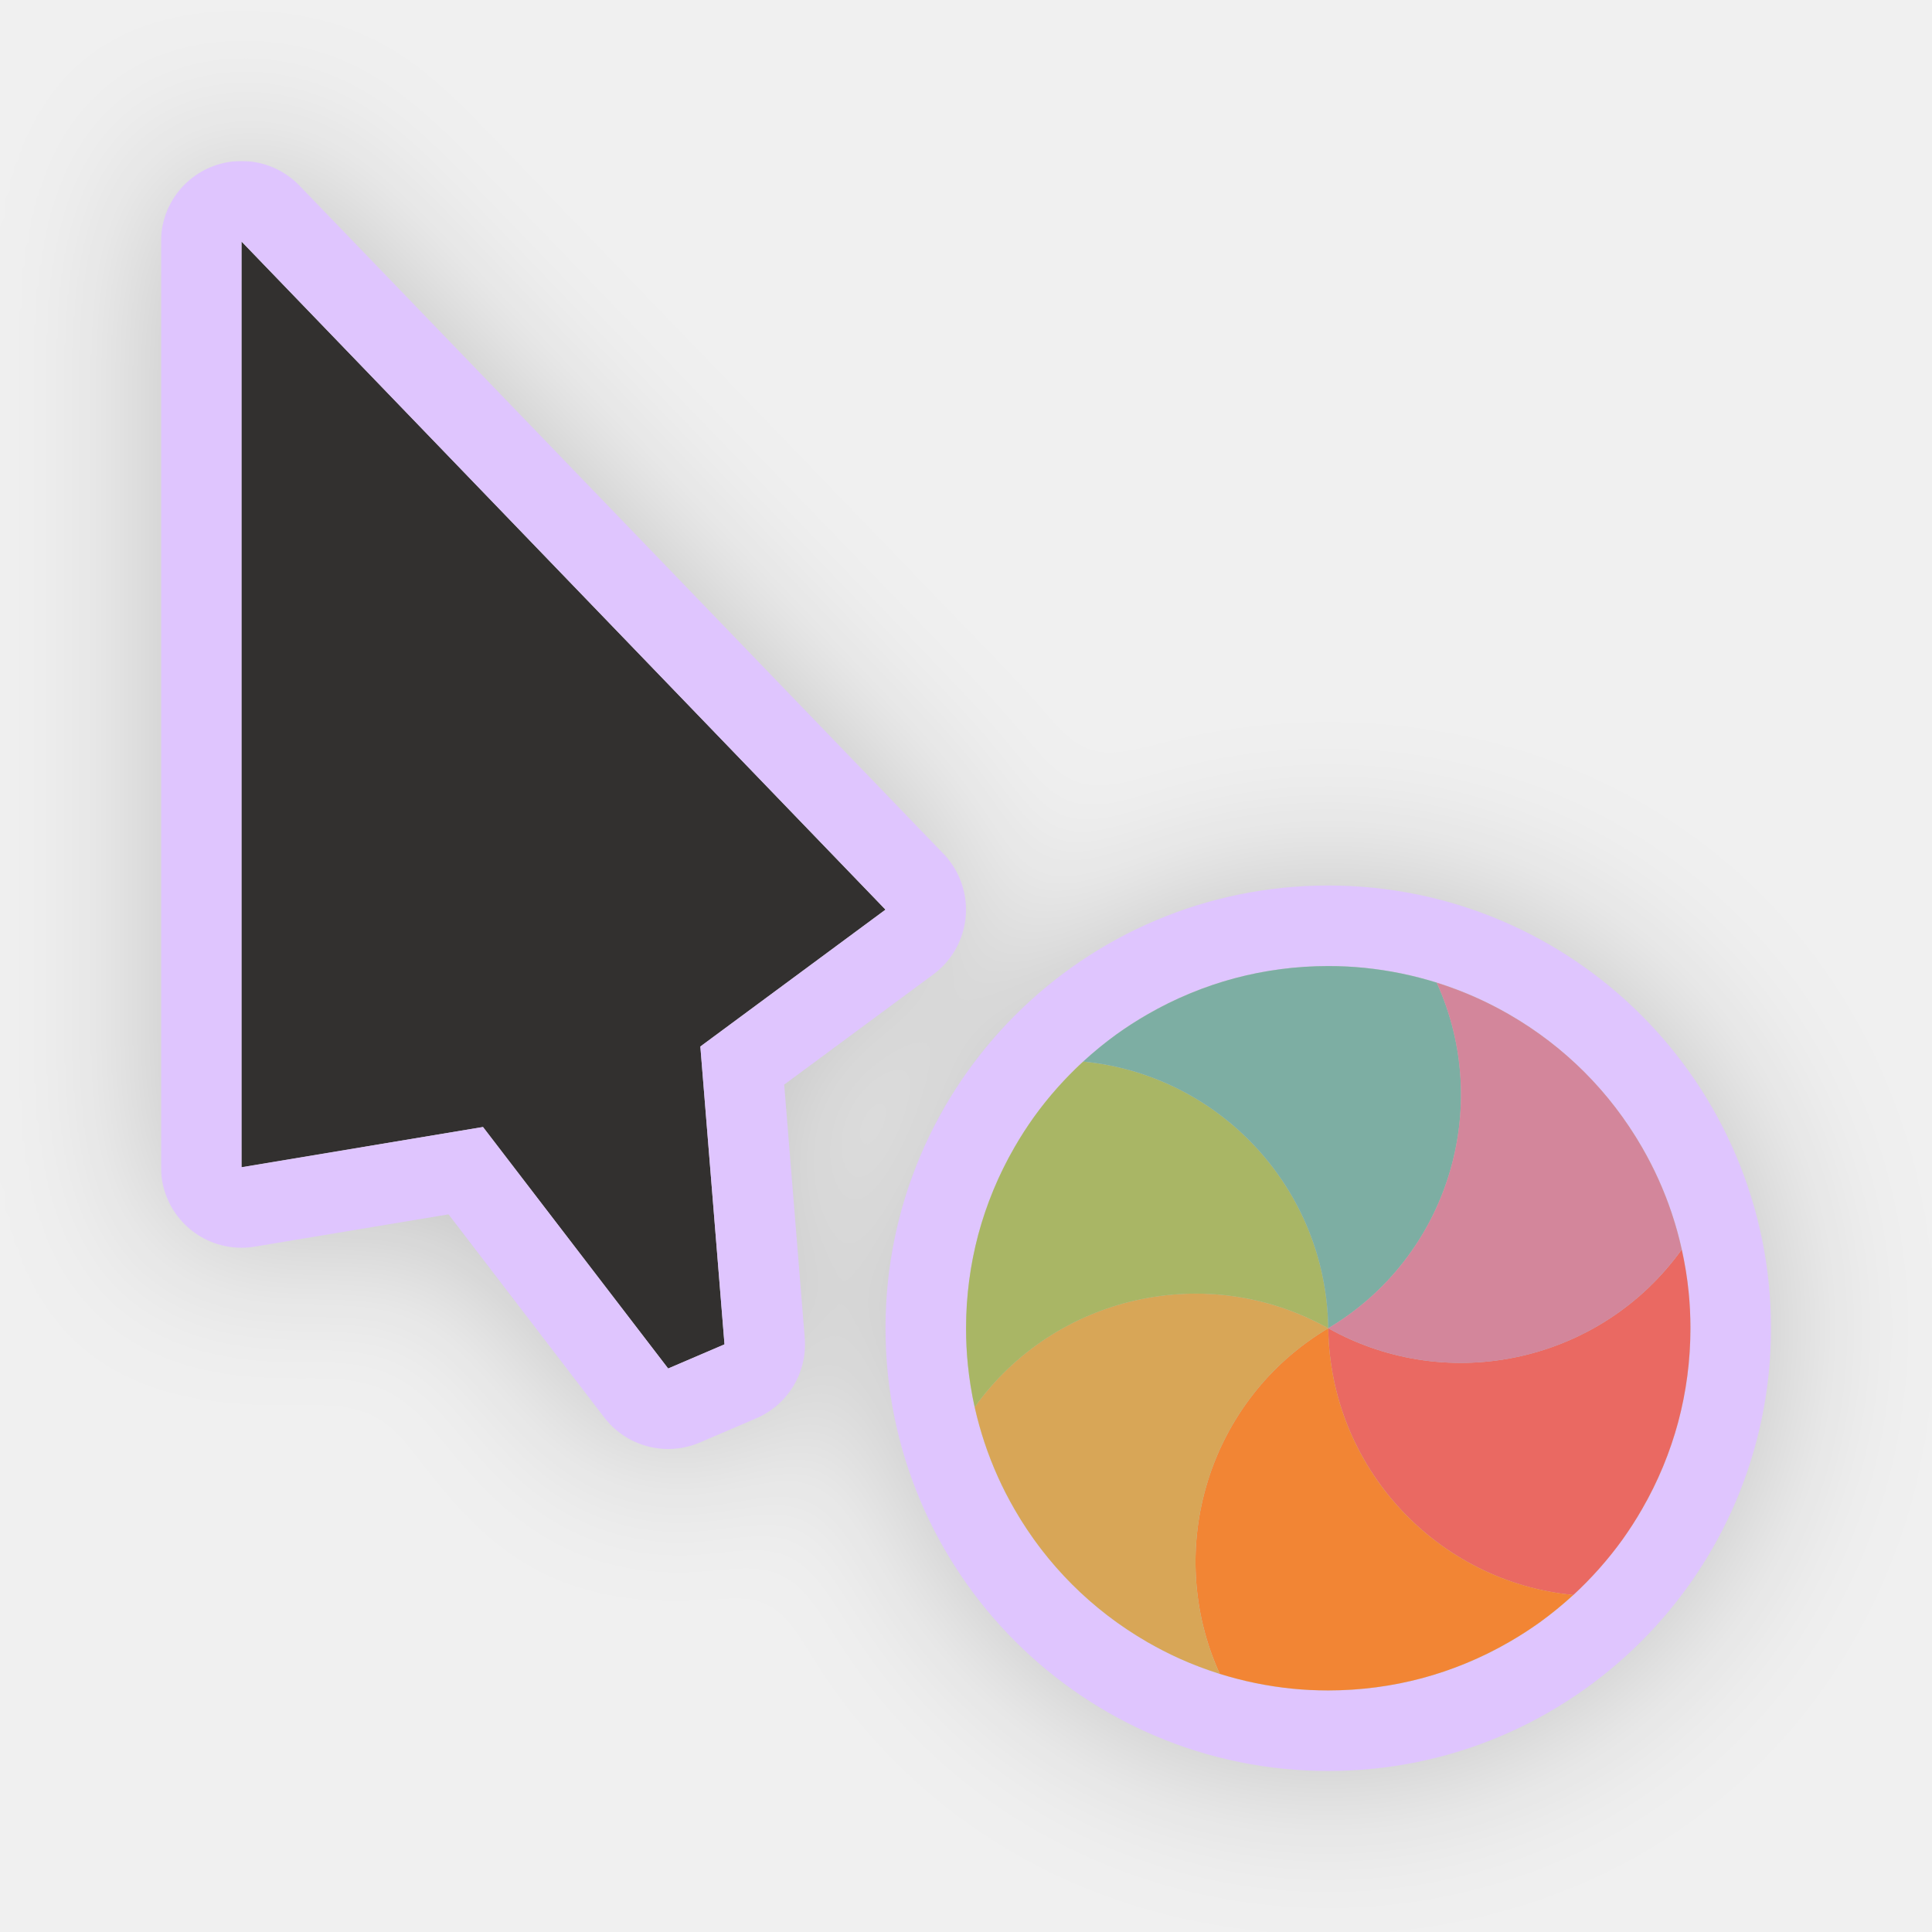
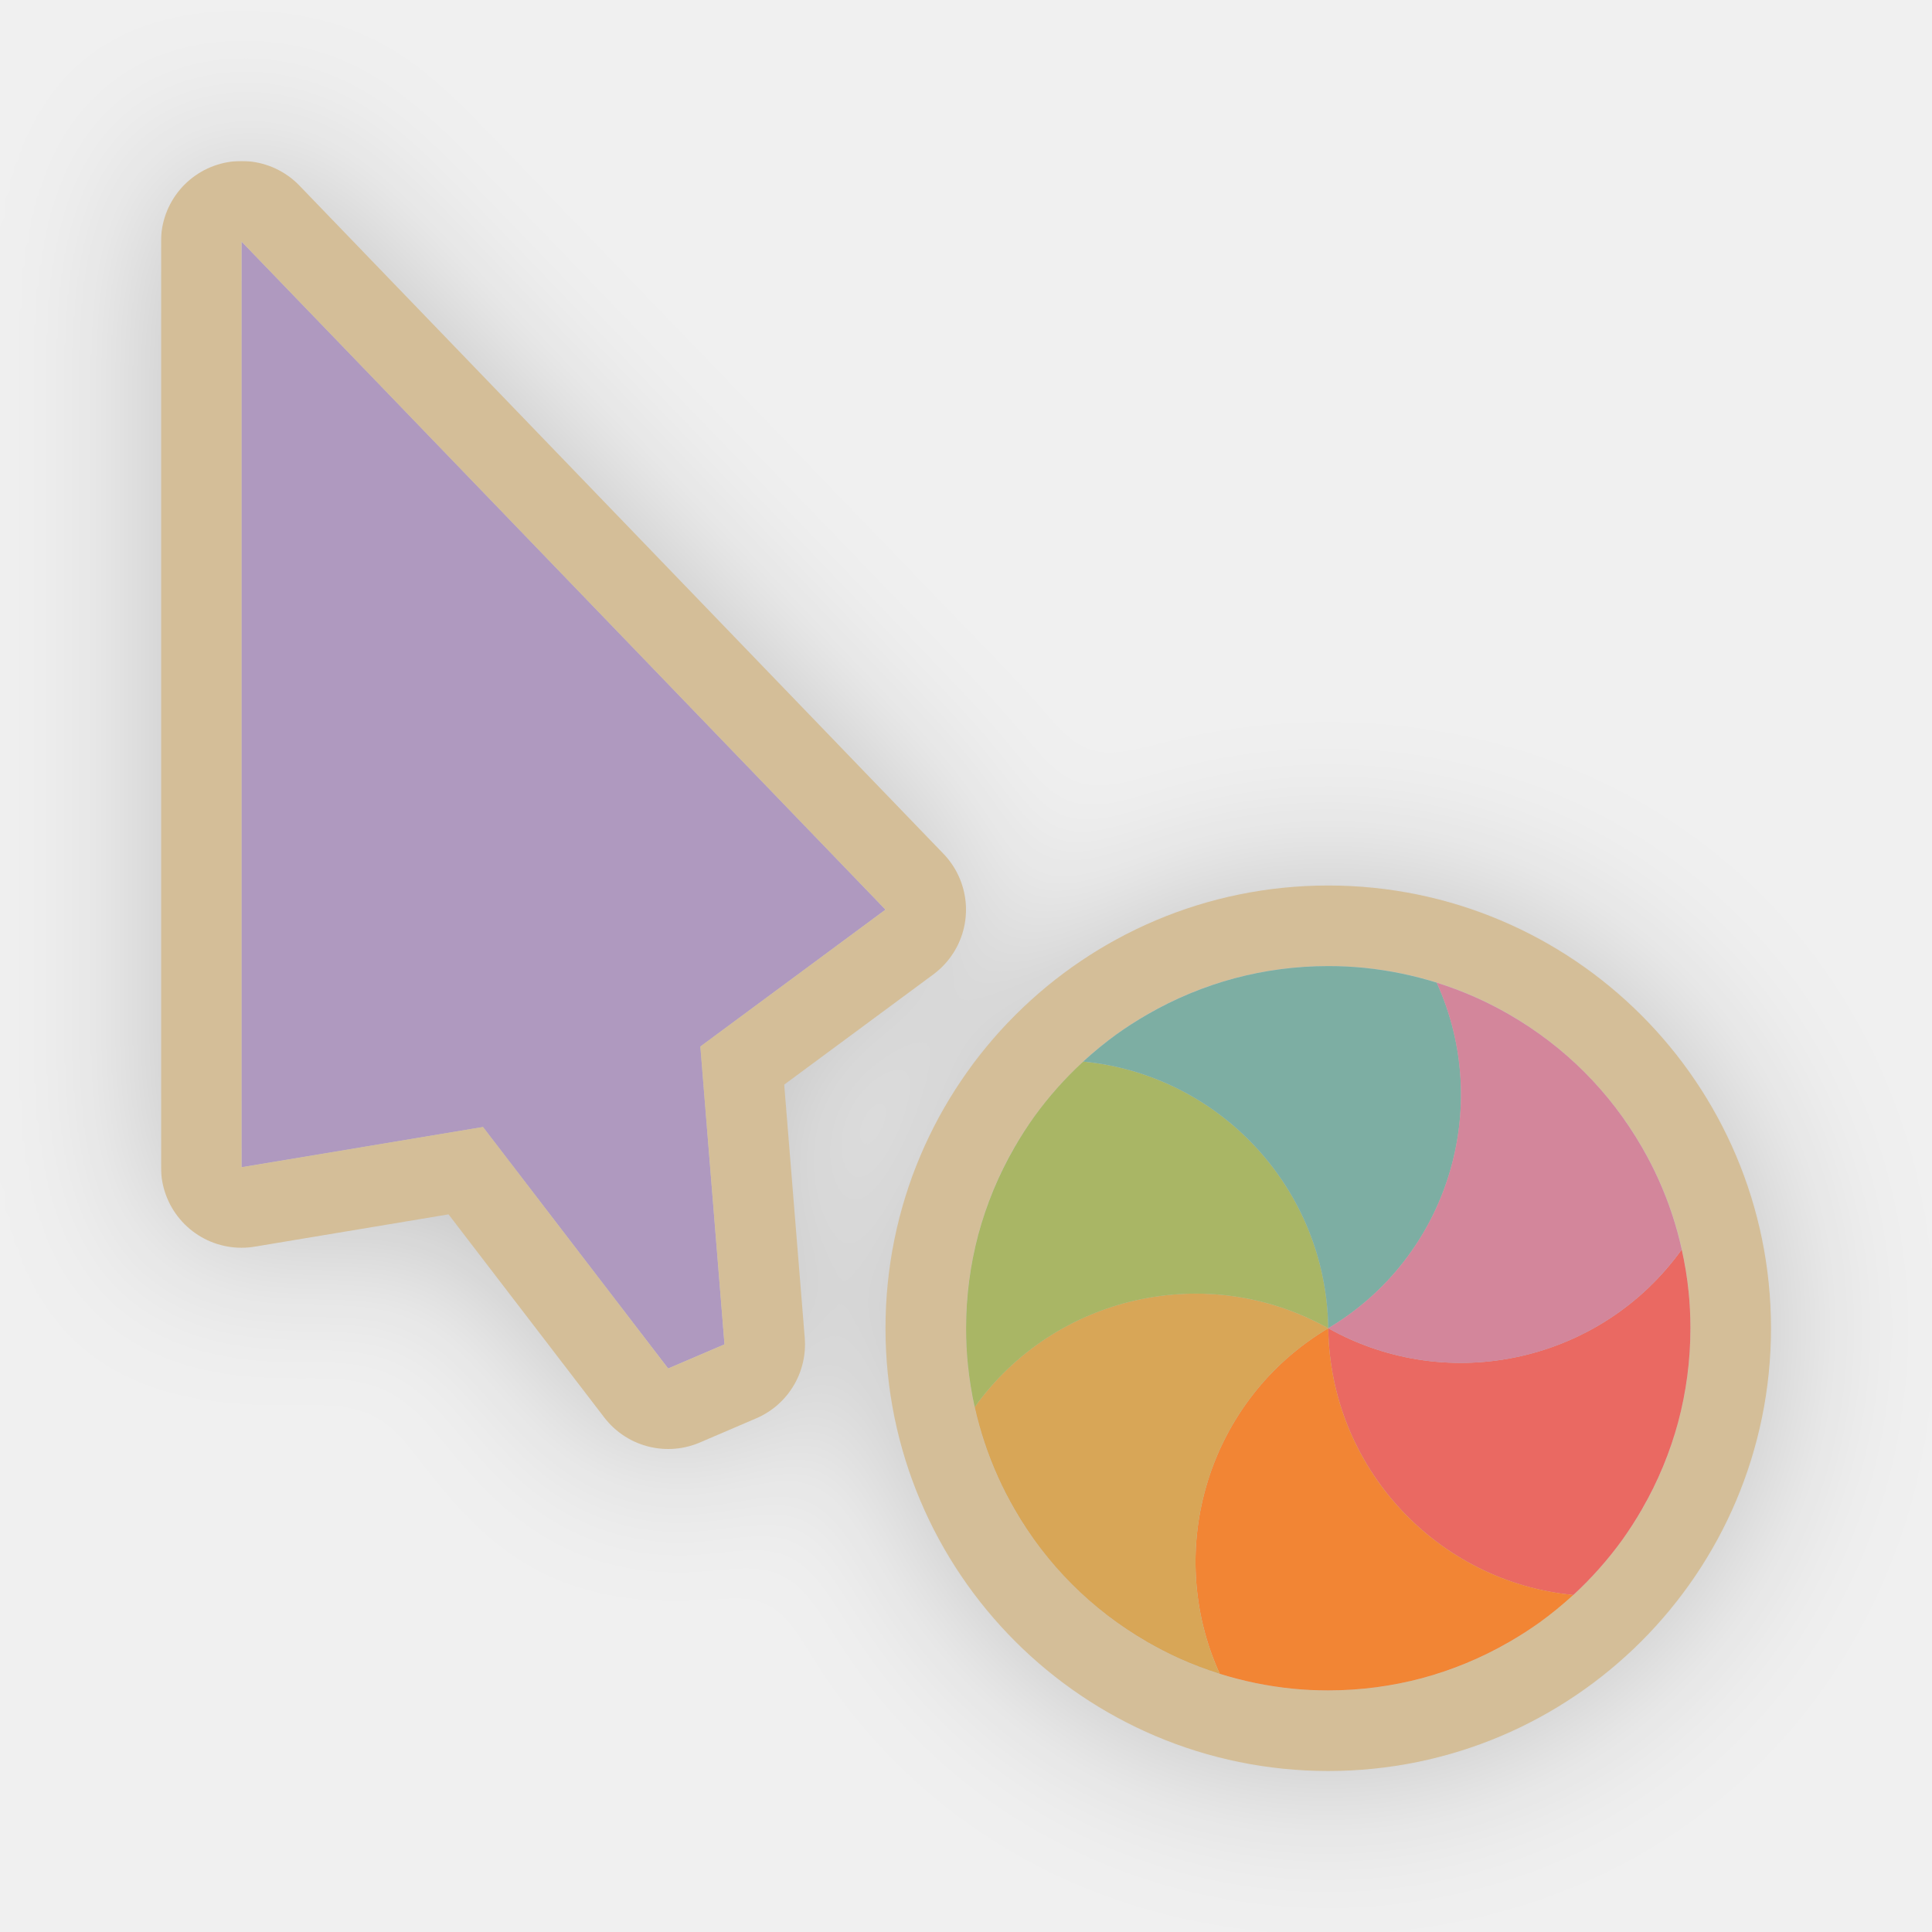
<svg xmlns="http://www.w3.org/2000/svg" width="24" height="24" viewBox="0 0 24 24" fill="none">
  <g clip-path="url(#clip0_182_7271)" filter="url(#filter0_d_182_7271)">
    <mask id="path-1-outside-1_182_7271" maskUnits="userSpaceOnUse" x="2" y="2" width="10" height="16" fill="black">
      <rect fill="white" x="2" y="2" width="10" height="16" />
      <path d="M11 11.3L3 3L3 14.5L6 14L8.3 17L9 16.7L8.7 13L11 11.3Z" />
    </mask>
-     <path d="M11 11.3L3 3L3 14.5L6 14L8.3 17L9 16.7L8.7 13L11 11.3Z" fill="#32302F" />
-     <path d="M11 11.3L3 3L3 14.5L6 14L8.3 17L9 16.7L8.7 13L11 11.3Z" stroke="#DFC5FE" stroke-width="2" stroke-linejoin="round" mask="url(#path-1-outside-1_182_7271)" />
-     <circle cx="16.5" cy="16.5" r="5" transform="rotate(90 16.5 16.5)" stroke="#DFC5FE" stroke-linejoin="round" />
+     <path d="M11 11.3L3 3L3 14.5L6 14L8.3 17L9 16.7L8.7 13L11 11.3Z" fill="#AF99BF" />
+     <path d="M11 11.3L3 3L3 14.5L6 14L8.3 17L9 16.7L8.7 13L11 11.3Z" stroke="#D4BE98" stroke-width="2" stroke-linejoin="round" mask="url(#path-1-outside-1_182_7271)" />
+     <circle cx="16.5" cy="16.5" r="5" transform="rotate(90 16.5 16.5)" stroke="#D4BE98" stroke-linejoin="round" />
    <path d="M20.891 15.521C20.93 15.695 20.959 15.872 20.977 16.051C20.992 16.198 20.999 16.348 20.999 16.5C20.999 16.903 20.946 17.293 20.847 17.665C20.747 18.036 20.598 18.401 20.396 18.75C20.321 18.881 20.239 19.007 20.153 19.128C19.973 19.377 19.769 19.606 19.544 19.814C17.85 19.649 16.523 18.232 16.5 16.5C18.011 17.346 19.902 16.905 20.891 15.521Z" fill="#EA6962" />
    <path d="M19.544 19.813C19.412 19.934 19.273 20.048 19.128 20.153C19.007 20.239 18.881 20.321 18.75 20.396C18.401 20.598 18.036 20.747 17.665 20.847C17.293 20.946 16.903 20.999 16.5 20.999C16.348 20.999 16.198 20.992 16.051 20.977C15.745 20.946 15.444 20.884 15.152 20.793C14.448 19.243 15.012 17.385 16.5 16.5C16.523 18.232 17.85 19.649 19.544 19.813Z" fill="#F28534" />
    <path d="M15.152 20.793C14.982 20.739 14.814 20.676 14.65 20.602C14.515 20.541 14.382 20.472 14.251 20.397C13.902 20.195 13.59 19.954 13.318 19.682C13.046 19.41 12.805 19.099 12.604 18.75C12.528 18.618 12.459 18.485 12.398 18.349C12.272 18.07 12.175 17.778 12.108 17.479C13.098 16.094 14.989 15.654 16.5 16.5C15.012 17.386 14.448 19.244 15.152 20.793Z" fill="#D8A657" />
    <path d="M12.108 17.48C12.069 17.305 12.041 17.128 12.023 16.949C12.008 16.802 12.001 16.652 12.001 16.5C12.001 16.097 12.054 15.707 12.153 15.335C12.253 14.964 12.402 14.599 12.604 14.25C12.679 14.119 12.761 13.993 12.847 13.872C13.027 13.623 13.231 13.394 13.456 13.187C15.15 13.351 16.477 14.768 16.5 16.5C14.989 15.654 13.098 16.095 12.108 17.48Z" fill="#A9B665" />
    <path d="M13.456 13.187C13.588 13.066 13.727 12.952 13.872 12.847C13.993 12.761 14.119 12.679 14.25 12.604C14.599 12.402 14.964 12.253 15.335 12.153C15.707 12.054 16.097 12.001 16.5 12.001C16.652 12.001 16.802 12.008 16.949 12.023C17.255 12.054 17.556 12.116 17.848 12.207C18.552 13.757 17.988 15.615 16.5 16.5C16.477 14.768 15.15 13.351 13.456 13.187Z" fill="#7DAEA3" />
    <path d="M17.847 12.207C18.018 12.261 18.186 12.324 18.349 12.398C18.485 12.459 18.618 12.528 18.749 12.603C19.098 12.805 19.41 13.046 19.682 13.318C19.954 13.59 20.195 13.902 20.396 14.25C20.472 14.382 20.541 14.515 20.602 14.651C20.728 14.93 20.825 15.222 20.891 15.521C19.902 16.906 18.011 17.346 16.5 16.5C17.988 15.614 18.552 13.757 17.847 12.207Z" fill="#D3869B" />
  </g>
  <defs>
    <filter id="filter0_d_182_7271" x="-2" y="-2" width="28" height="28" filterUnits="userSpaceOnUse" color-interpolation-filters="sRGB">
      <feFlood flood-opacity="0" result="BackgroundImageFix" />
      <feColorMatrix in="SourceAlpha" type="matrix" values="0 0 0 0 0 0 0 0 0 0 0 0 0 0 0 0 0 0 127 0" result="hardAlpha" />
      <feOffset />
      <feGaussianBlur stdDeviation="1" />
      <feColorMatrix type="matrix" values="0 0 0 0 0 0 0 0 0 0 0 0 0 0 0 0 0 0 0.2 0" />
      <feBlend mode="normal" in2="BackgroundImageFix" result="effect1_dropShadow_182_7271" />
      <feBlend mode="normal" in="SourceGraphic" in2="effect1_dropShadow_182_7271" result="shape" />
    </filter>
    <clipPath id="clip0_182_7271">
      <rect width="24" height="24" fill="white" />
    </clipPath>
  </defs>
</svg>
